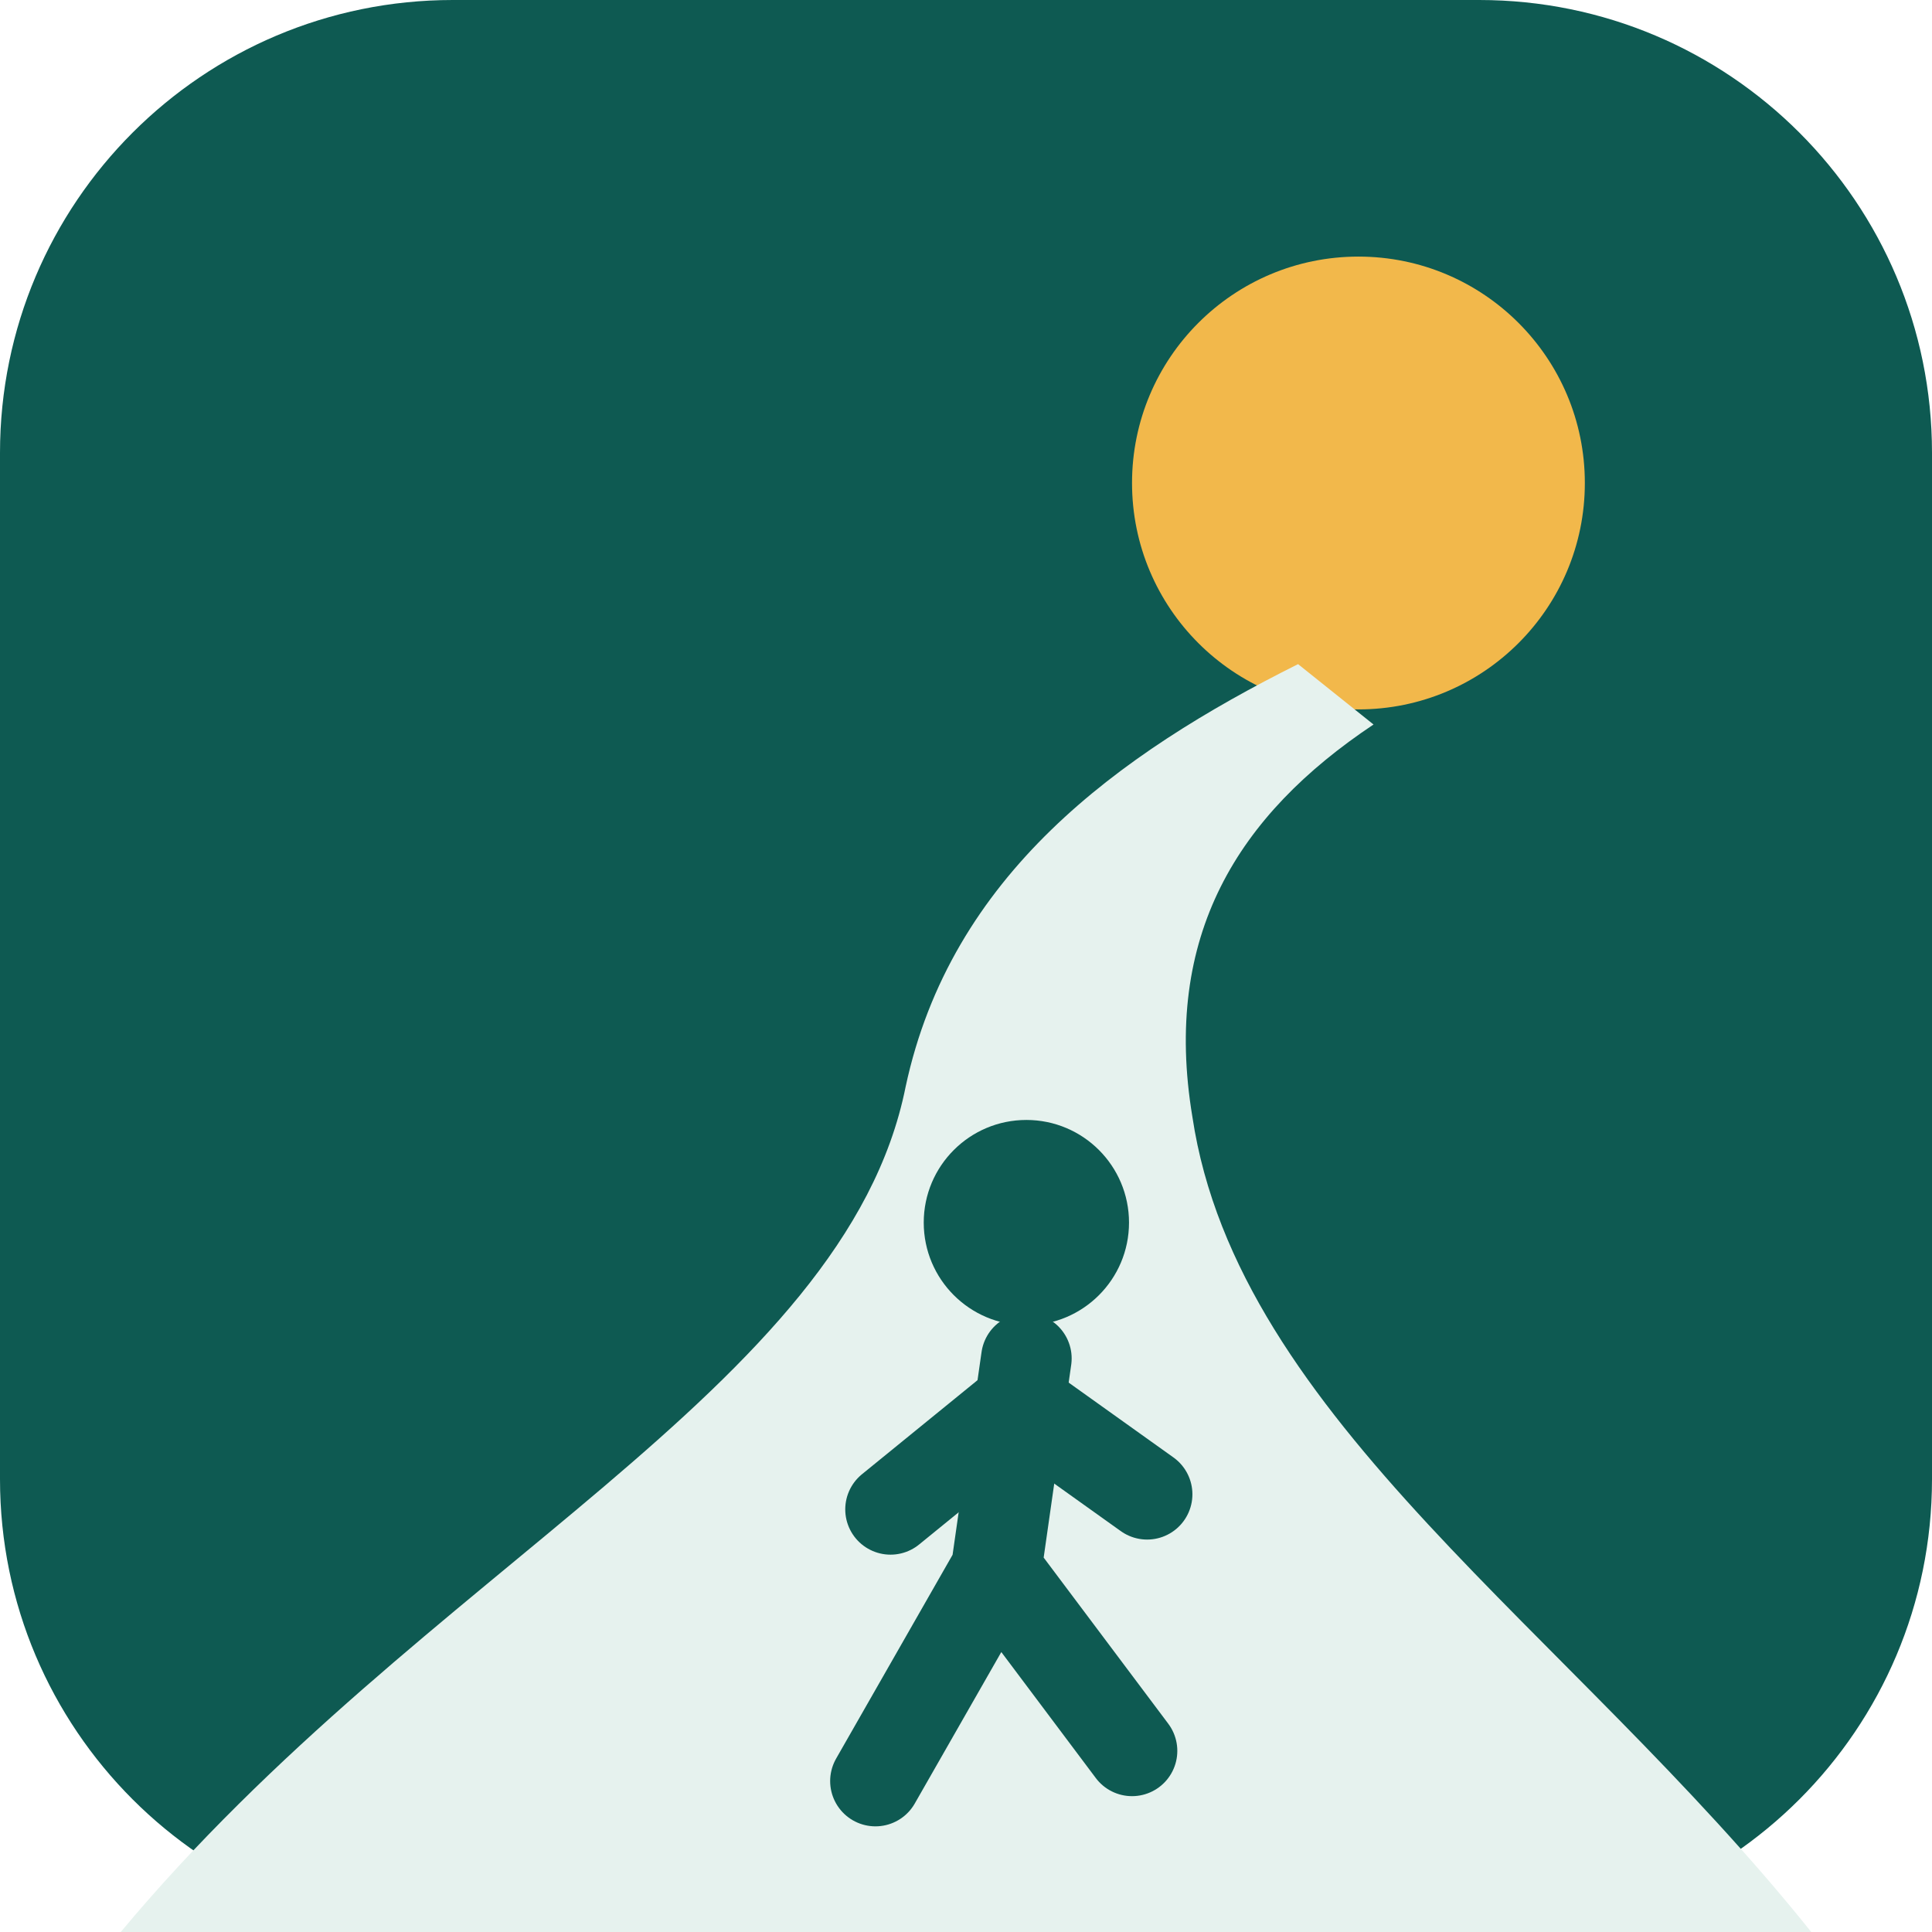
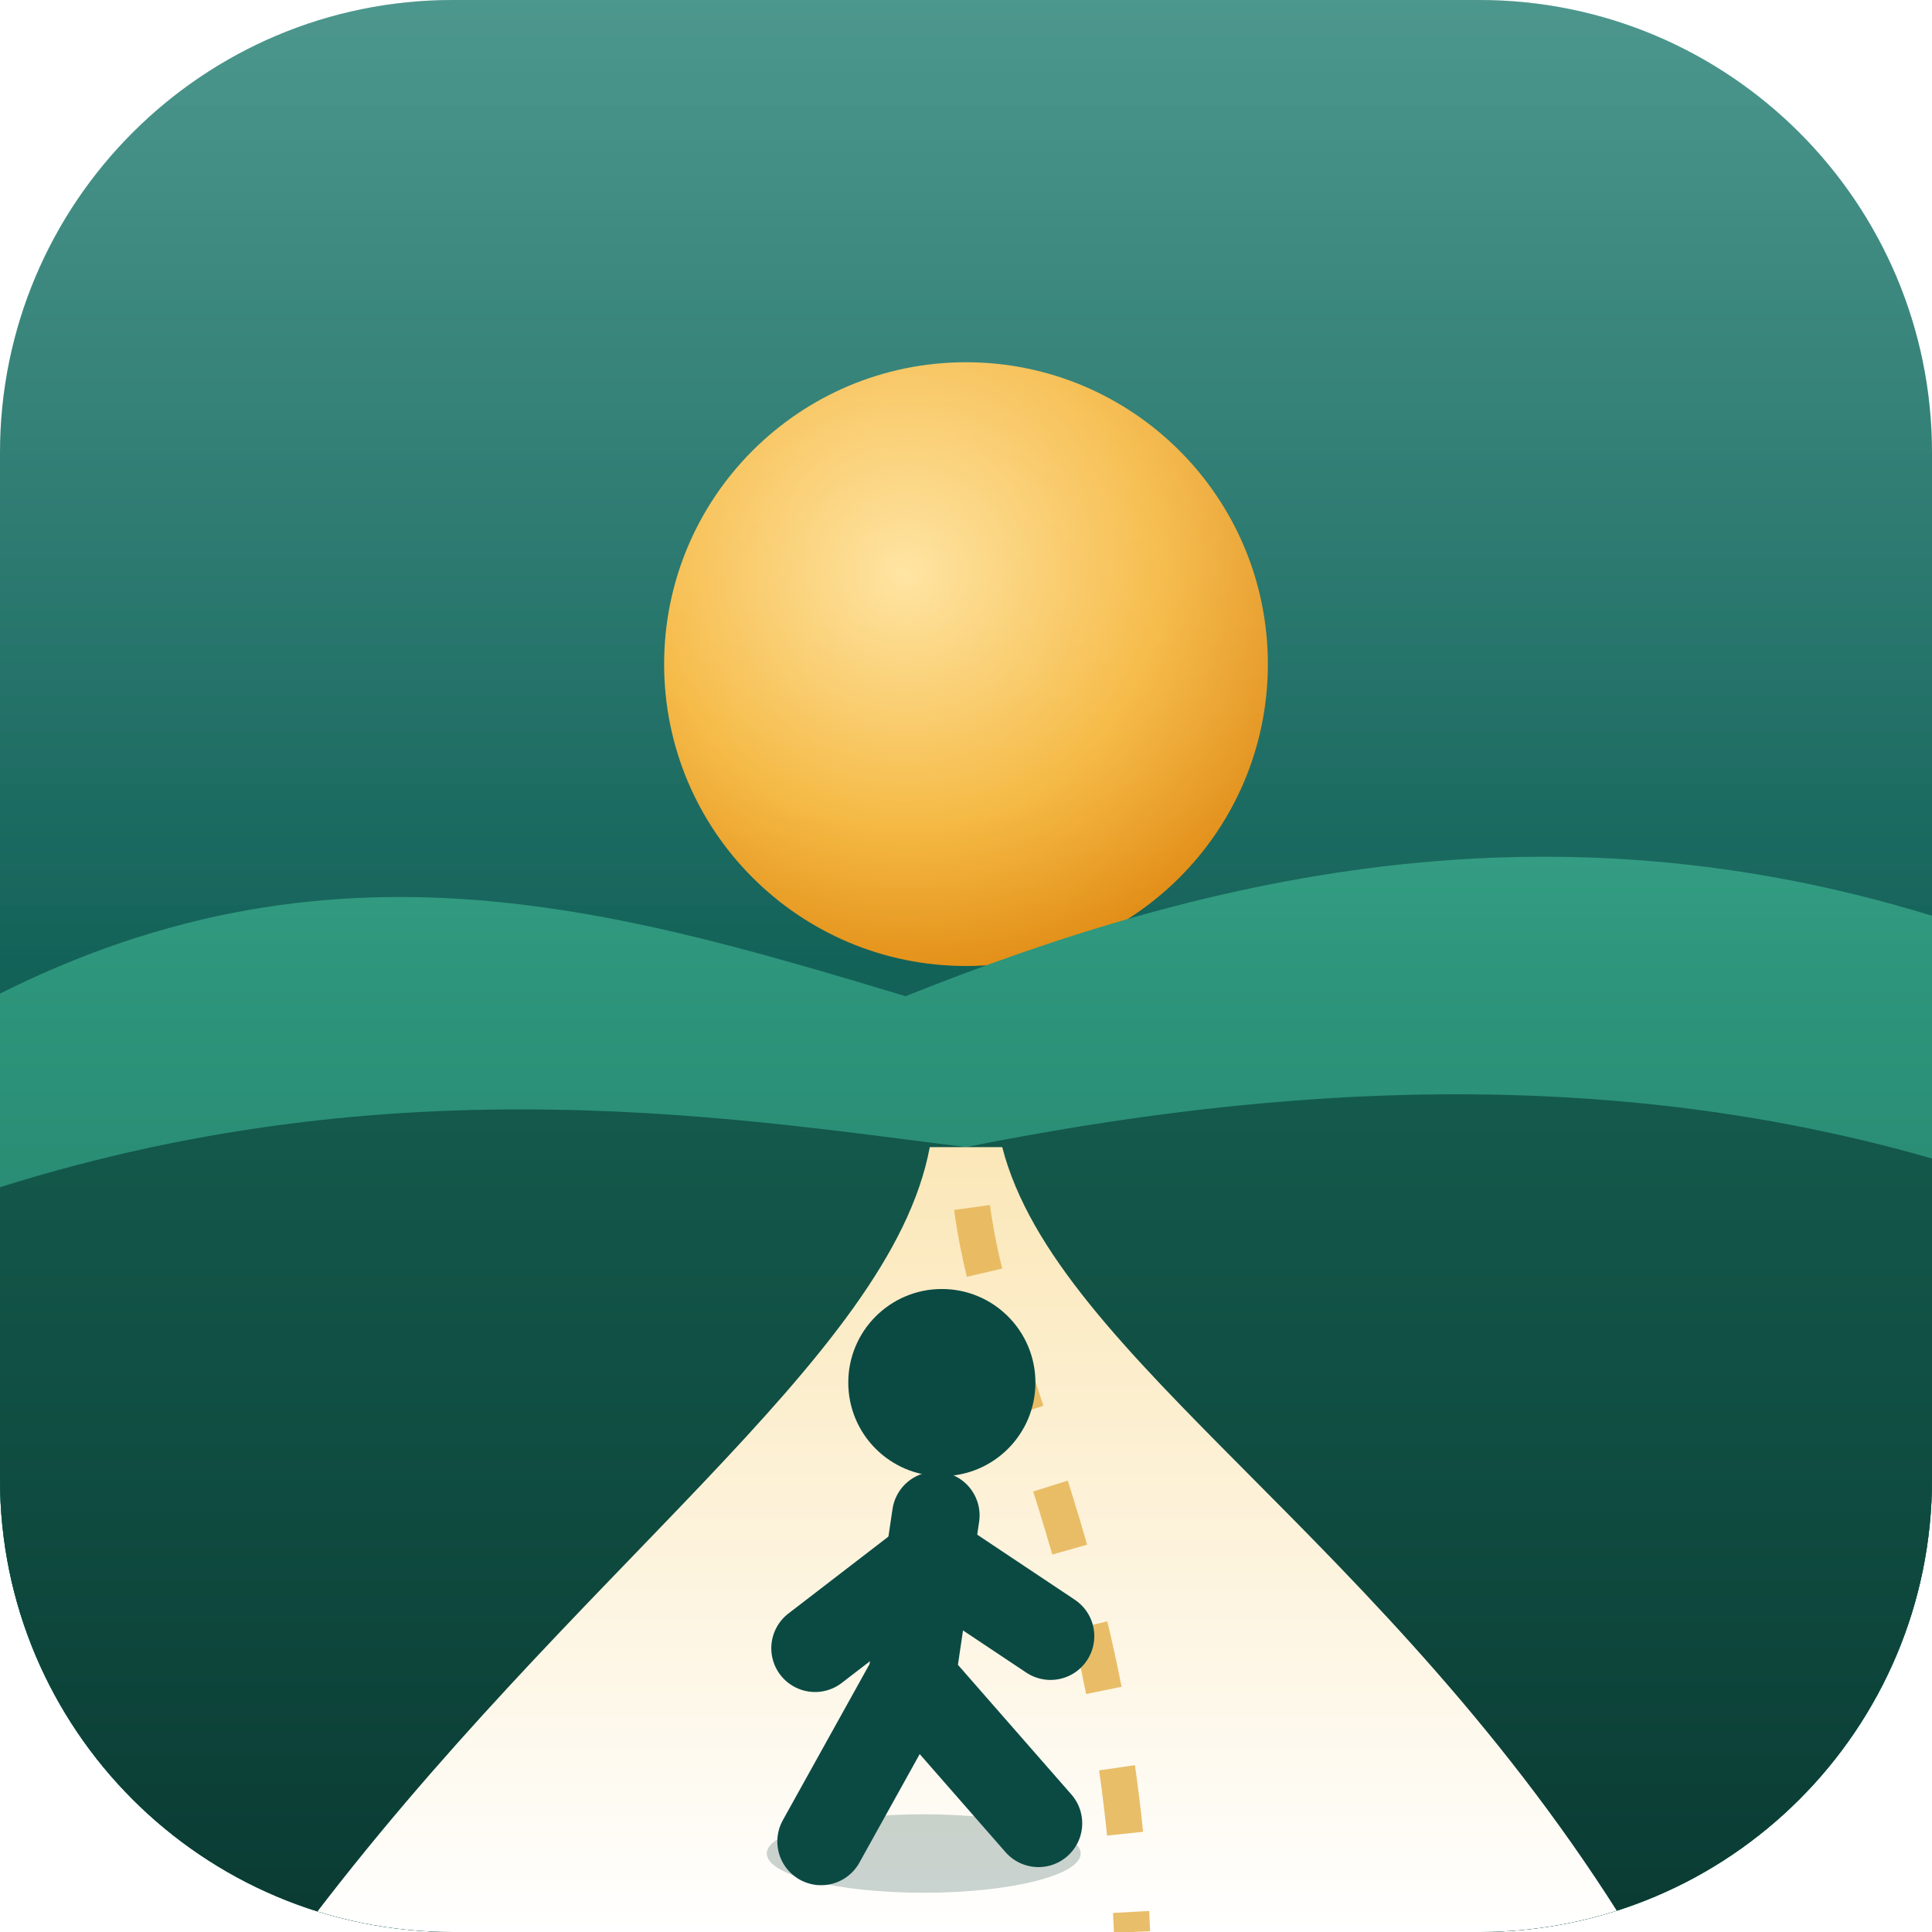
<svg xmlns="http://www.w3.org/2000/svg" viewBox="0 0 64 64" role="img" aria-label="MargDisha">
-   <rect width="64" height="64" rx="15" fill="#0e5a52" />
-   <circle cx="45" cy="16" r="7.5" fill="#f2b84b" />
-   <path d="M4 64 C 14 52, 28 46, 30 36 C 31.5 29, 37 25, 43 22 L 45.5 24 C 41 27, 38.5 31, 39.5 37 C 41 47, 52 54, 60 64 Z" fill="#e6f2ee" />
-   <circle cx="34" cy="40.5" r="3.4" fill="#0e5a52" />
-   <g stroke="#0e5a52" stroke-width="3" stroke-linecap="round" stroke-linejoin="round" fill="none">
-     <path d="M34 45 L 33 52 L 29 59 M33 52 L 37.5 58" />
-     <path d="M33.8 46.5 L 29.5 50 M33.8 46.5 L 38 49.5" />
+   <defs>
+     <linearGradient id="sky" x1="0" y1="0" x2="0" y2="1">
+       <stop offset="0" stop-color="#1b7a6e" />
+       <stop offset="1" stop-color="#0b4a43" />
+     </linearGradient>
+     <radialGradient id="sun" cx="0.4" cy="0.35" r="0.7">
+       <stop offset="0" stop-color="#ffe29a" />
+       <stop offset="0.6" stop-color="#f5b73e" />
+       <stop offset="1" stop-color="#e08a12" />
+     </radialGradient>
+     <linearGradient id="hillBack" x1="0" y1="0" x2="0" y2="1">
+       <stop offset="0" stop-color="#2f9a7f" />
+       <stop offset="1" stop-color="#1d6f5c" />
+     </linearGradient>
+     <linearGradient id="hillFront" x1="0" y1="0" x2="0" y2="1">
+       <stop offset="0" stop-color="#145a4c" />
+       <stop offset="1" stop-color="#0a3b33" />
+     </linearGradient>
+     <linearGradient id="road" x1="0" y1="0" x2="0" y2="1">
+       <stop offset="0" stop-color="#fbe7b8" />
+       <stop offset="1" stop-color="#ffffff" />
+     </linearGradient>
+     <linearGradient id="gloss" x1="0" y1="0" x2="0" y2="1">
+       <stop offset="0" stop-color="#fff" stop-opacity=".22" />
+       <stop offset=".5" stop-color="#fff" stop-opacity="0" />
+     </linearGradient>
+     <clipPath id="tile">
+       <rect width="64" height="64" rx="15" />
+     </clipPath>
+   </defs>
+   <g clip-path="url(#tile)">
+     <rect width="64" height="64" fill="url(#sky)" />
+     <circle cx="32" cy="22" r="10" fill="url(#sun)" />
+     <path d="M-2 34 C 10 27, 20 30, 30 33 C 40 29, 52 26, 66 31 L 66 64 L -2 64 Z" fill="url(#hillBack)" />
+     <path d="M-2 40 C 12 35, 24 37, 32 38 C 42 36, 54 35, 66 39 L 66 64 L -2 64 Z" fill="url(#hillFront)" />
+     <path d="M30.8 38 L 33.2 38 C 35 45, 46 51, 54 64 L 10 64 C 19 52, 29.5 45, 30.8 38 Z" fill="url(#road)" />
+     <path d="M32.2 40 C 33 46, 37 52, 37.5 64" stroke="#e7b75a" stroke-width="1.2" stroke-dasharray="2.2 2.6" fill="none" opacity=".9" />
+     <g transform="translate(3.6 2.2)">
+       <ellipse cx="27" cy="59.2" rx="5.2" ry="1.3" fill="#0a3b33" opacity=".22" />
+       <circle cx="27.6" cy="43.6" r="3.1" fill="#0b4a43" />
+       <g stroke="#0b4a43" stroke-width="2.9" stroke-linecap="round" stroke-linejoin="round" fill="none">
+         <path d="M27.4 48 L 26.6 53.4 L 23.6 58.8 M26.6 53.4 L 30.8 58.2" />
+         <path d="M27.3 49.4 L 23.4 52.4 M27.3 49.4 L 31.2 52" />
+       </g>
+     </g>
+     <rect width="64" height="64" fill="url(#gloss)" />
  </g>
</svg>
